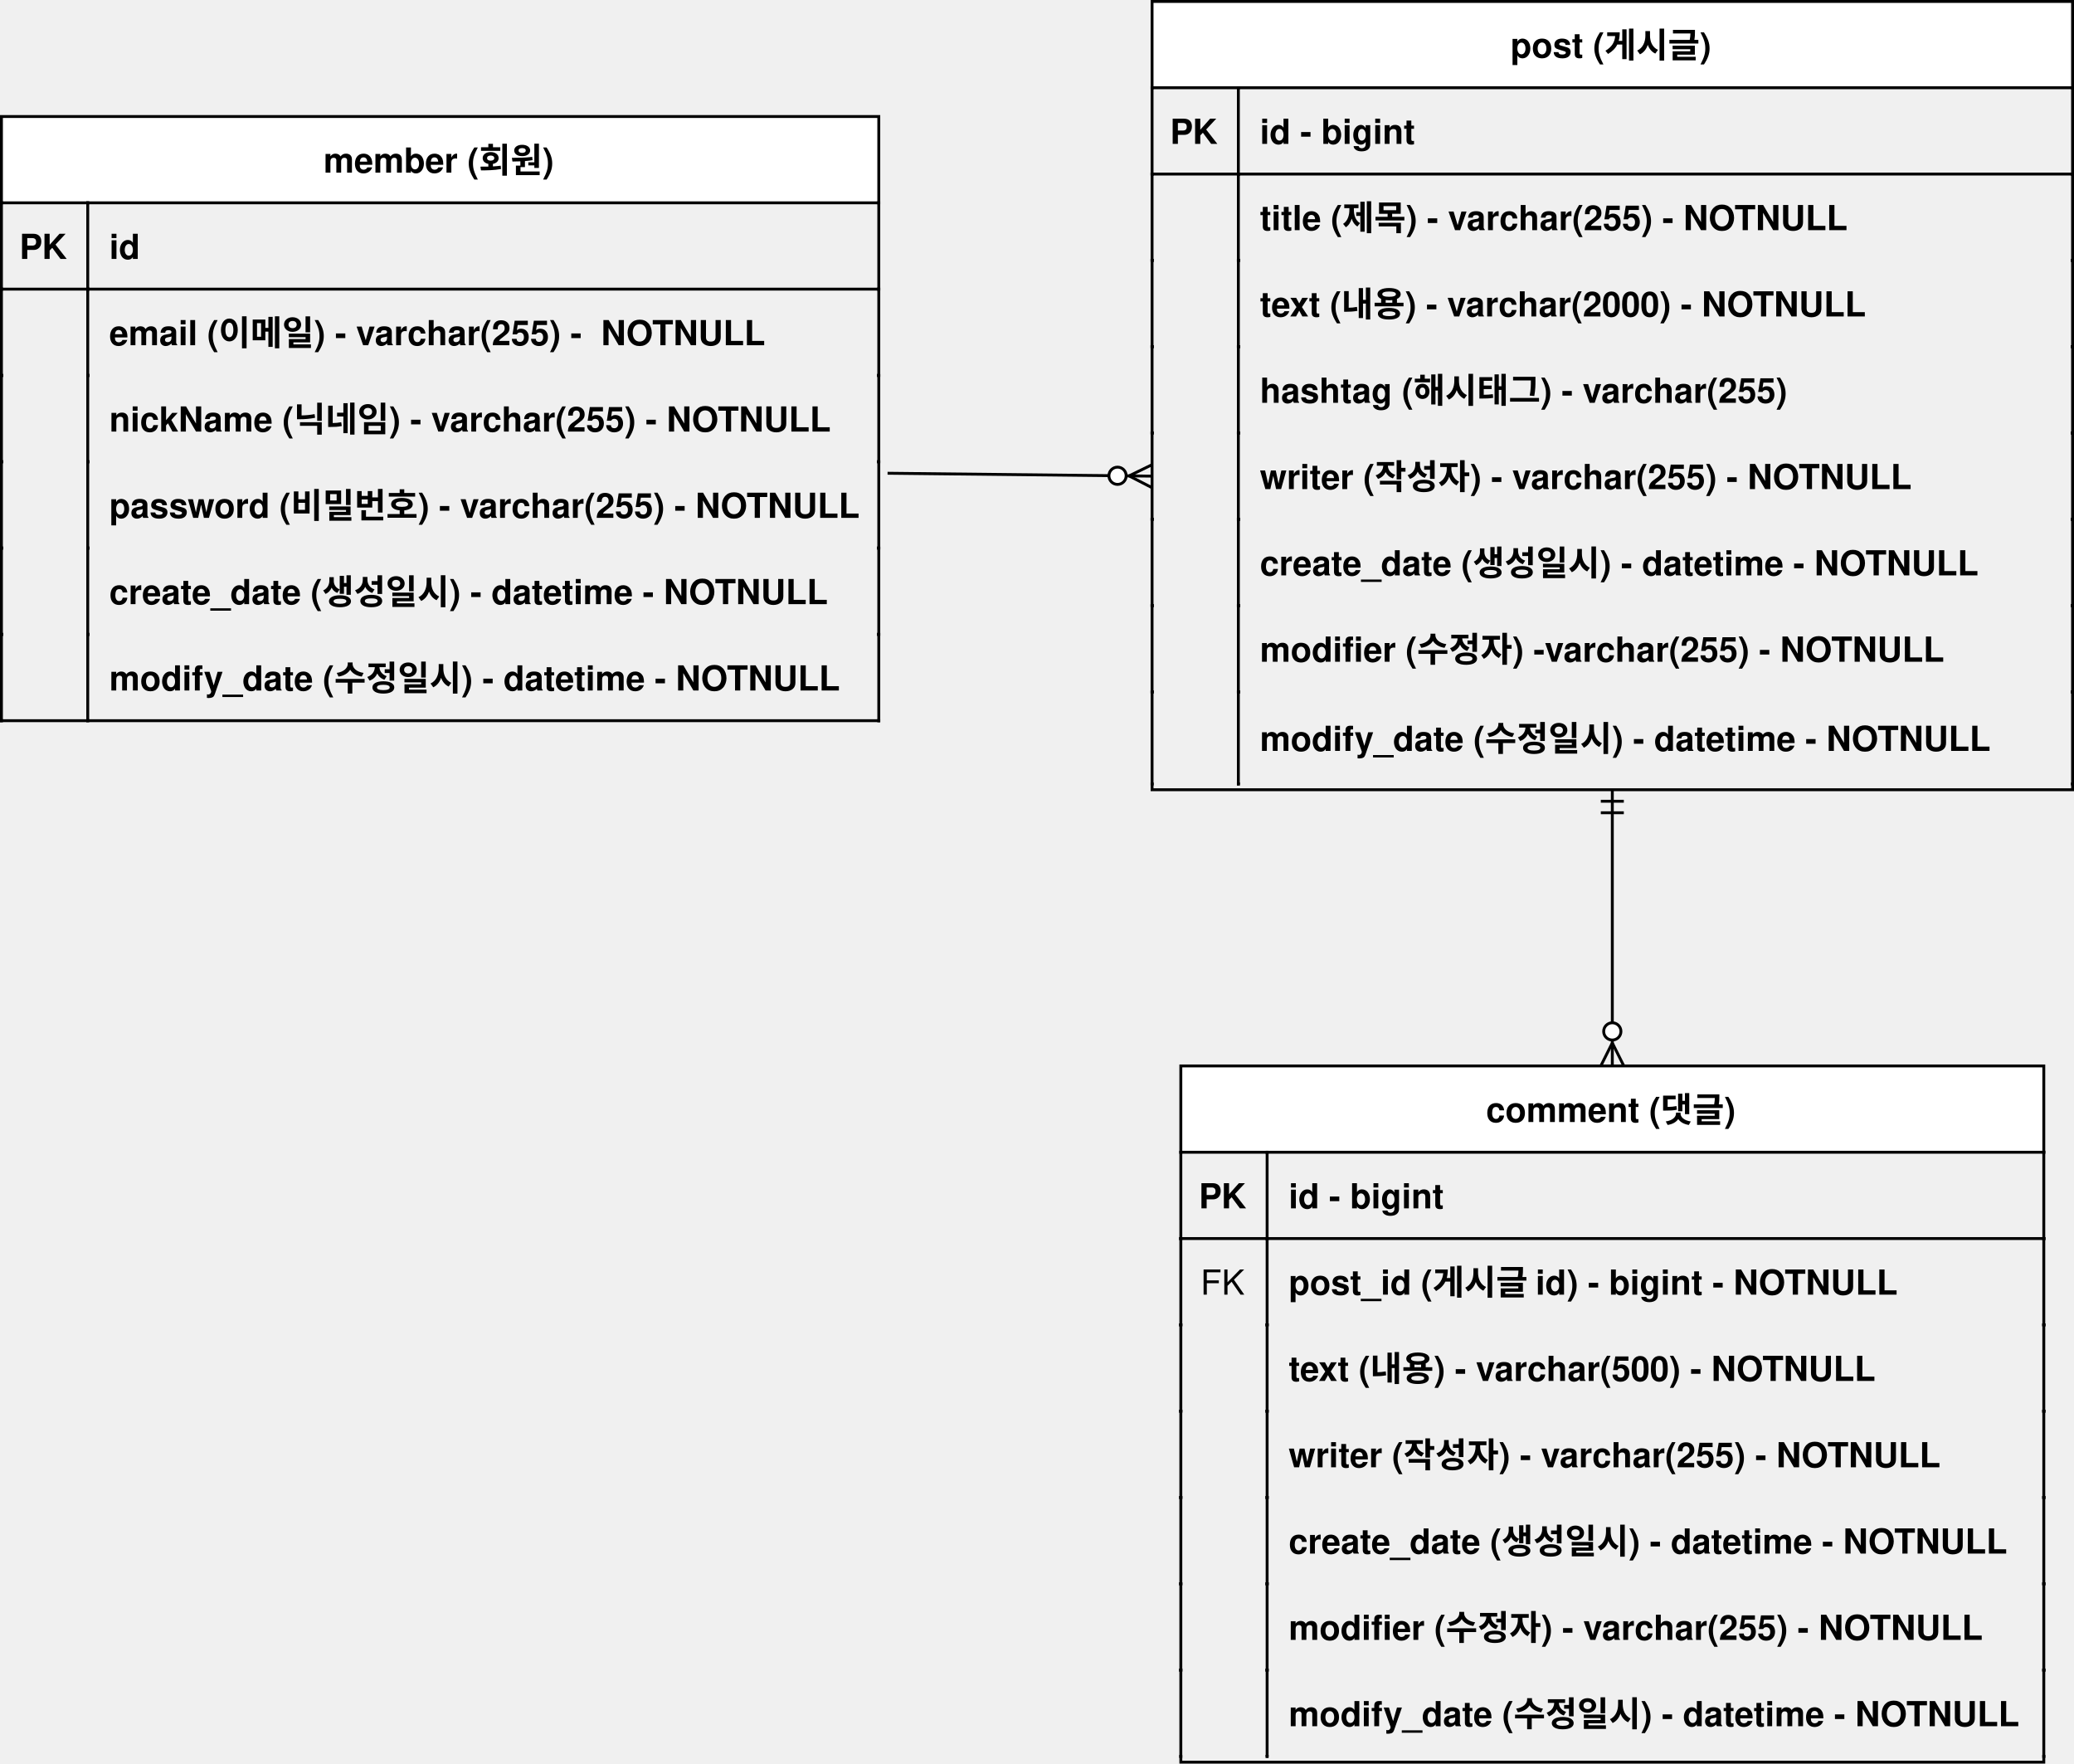
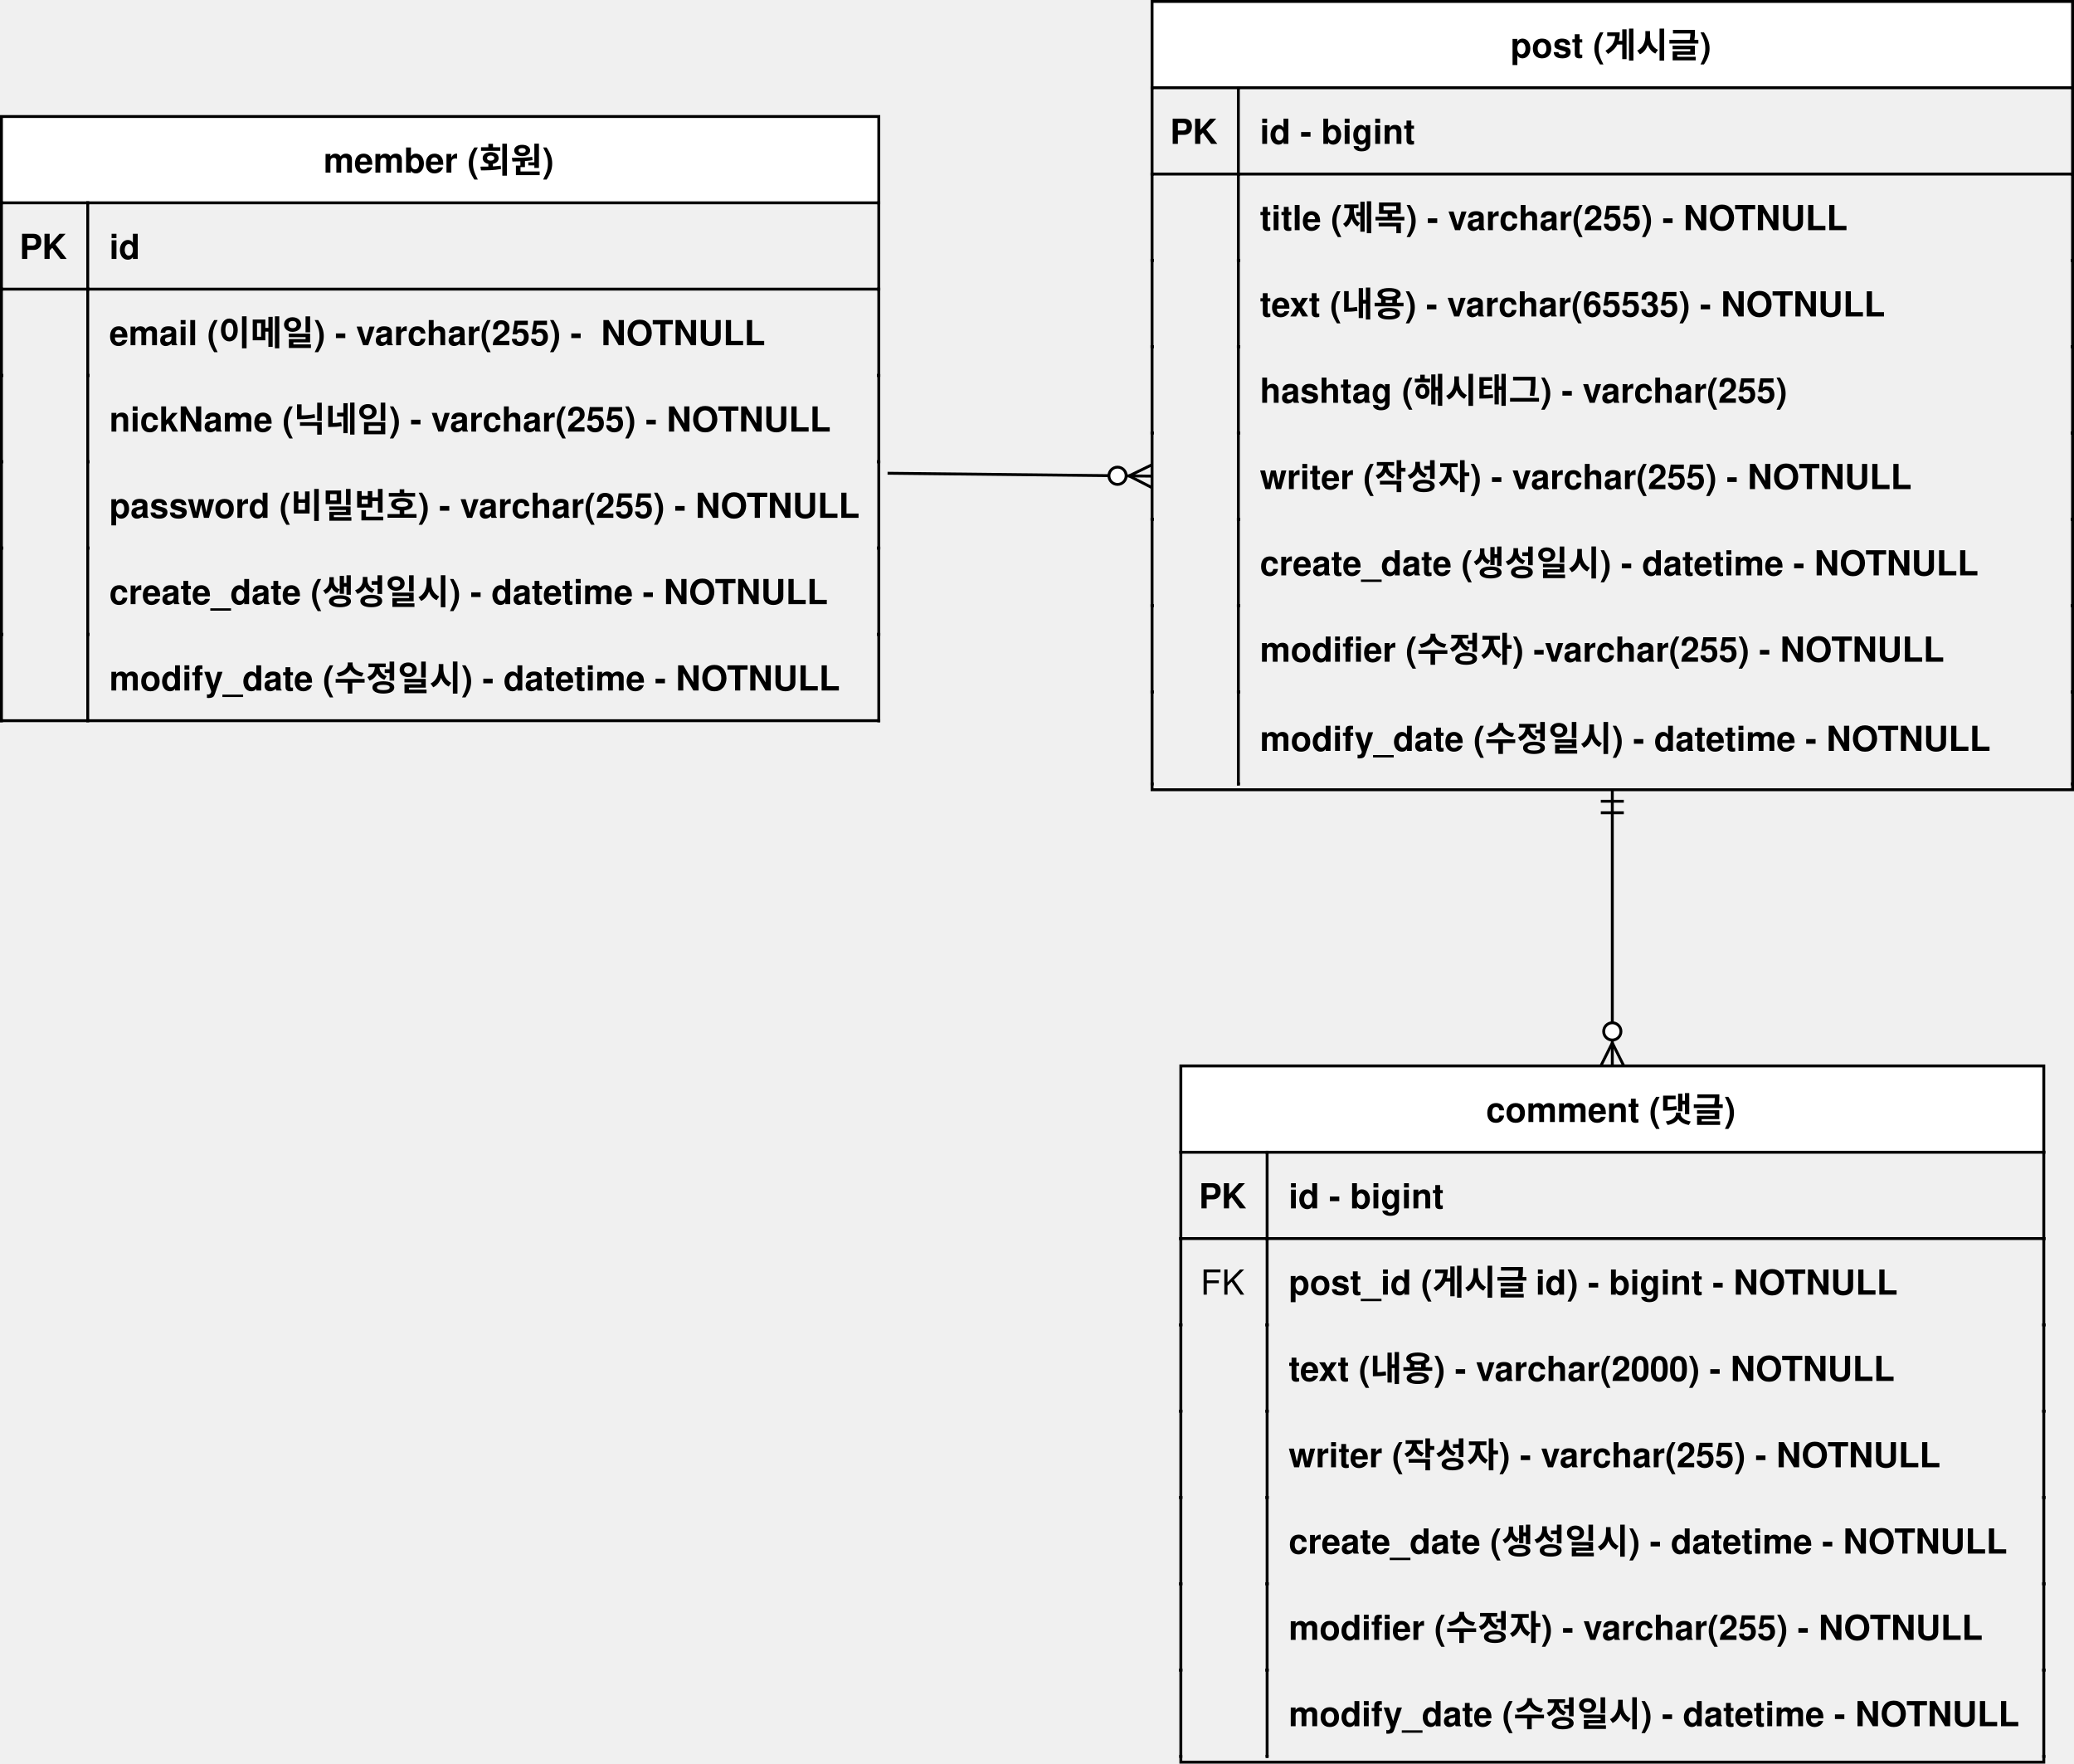
- <svg xmlns="http://www.w3.org/2000/svg" version="1.1" width="721px" height="613px" viewBox="-0.5 -0.5 721 613" content="&lt;mxfile host=&quot;app.diagrams.net&quot; modified=&quot;2023-01-30T08:12:35.532Z&quot; agent=&quot;5.0 (Windows NT 10.0; Win64; x64) AppleWebKit/537.36 (KHTML, like Gecko) Chrome/109.0.0.0 Safari/537.36 Edg/109.0.152.61&quot; etag=&quot;YucdvkHhp8jOGrLLpxvs&quot; version=&quot;20.8.13&quot; type=&quot;github&quot;&gt;&lt;diagram id=&quot;R2lEEEUBdFMjLlhIrx00&quot; name=&quot;Page-1&quot;&gt;7Vzbcps6FP0aZtqHZDCXGB6NnbTnnKTNtD2XPnUUo9hMAXmEktj9+iOBhC/CDthAXNCM7YGNELD3kpa12JJmjqPlBwwW8zvkw1AzdH+pmRPNMIaOSX+ZYSUMV5lhhgM/Mw3Whq/BL8iNOrc+BT5MtgoShEISLLaNUxTHcEq2bABj9LJd7BGF21ddgBmUDF+nIJSt/wY+mWdWx9bX9o8wmM3FlQc6PxIBUZgbkjnw0cuWCS7JDYoJv8V7iCMQw5jQI3cA/4RYs6/nhLAnHWnGDf08stKXM4RmIQSLILmcooiapwktcvMIoiBkbt6oyOMV0cuZ15o5xgiRbCtajmHIQiXCkN3TzZ6juR8wq7fECeOL59XtT53EH1/Mf8jd3ex++HBhcDQ8g/CJO3iBEvbA77TrkeYZmjPWrsea42nuOLU4mqO/5w4kKxEV6ssF2yTggZm8hABMOHhMnRooHAgIYvrk5mSQ7ochWCRBWjyzzIPQvwUr9ERERWLPewyW0P+SYYeVpTC6pZWxXVY5i8JXfjPsMAiDWUy3p9Q17Ioehgm9l1uQEF5Cdh735zPEBC43TNyZHyCKIMErWoQftQTkVqKB8P2XNSxNAaz5BiSNocWbA8fZLK97HT66wSNYJZqWFM29kaLPTgIQfqFtFMSzNGjbMWGO9TFafAN4Bgk3LFDAXHr9DLNWkno/CMMxChELbYxiKIqlT2d79EOdMNYvbc2mNzCm+4P1Pv2w4piMUZwQTCHCLgVppF4gi5ZH0IJfJ4SP4jYw9ybbfkCE0Ea3L66HYf96tHl0zZLBFeXqj60txfb+ryrRRfRhH8O0w5sHvg/jrFWyThqsI14QzMII5F7fDcduWywbEat0RDZDUDECvLK1WyrXBkIK/xgQ6KGn2E+ksOb3eUKkr6RI0/KGfkG/D8GMtZDzC7vocrOyXrIA0yCe3WZnXu3gwm4EF8u9LdVwa8VJqeraAMqwz9293mR3f/Xm3b1zUmxbavVl/T8s7f/Od+6uFFcSkPRm37E/2iM9/aPtaaORNnLf827/GeDpHOB3hm0L06fP3z79fXt7hqCoRAUFw5hTIdRlHogfwvs/JsM/vcVH3XEf7Hh5c3UxkCClaKAeGnBbpIHC0Bq/JwschGmvSKDQE7LoQj3CRRdPcwzNsxgXuIUUoOt69zngRAD1jgJ6Lfw0SgED4605QBZ+zrDBl2zCvVR5Cj0hizxzkMwJmGU0MNFcm9MA194nmmMKEX6oeU7x2ODsgNEIEyhRaK9rlCbUGBPYb80Ev6kmdBCniglkRegFB+y9JZeE3GvNHaREYGneQFj0XmpDJ0Kpd2wgsjYUHdRPB85b08HgNOHvvPggR6oihIGs+k0xpJf84dMfQQtsNDDZpoWJ5q2zdQQZsHNIEMF+ckMFWPWPHGQdUpFDPeSQp0u+HTmcJgmeGTmUD0DnyUGWAyPkB4/BesDgOJrriJfJ9vaAQY0WKmCpf4wgq5KKEWpiBKssIxhNMcJp0uCZMcJV6QC81ocf8PcRjLBTWxuNVpYFU0ZYbQ8XZFJQw4VTYFWVHI6GWanq2sCZLFROURRl82OyzAUKKlPNEtmaJSIySTkNWMMCGtALAmxYTfGAIJ1+knxxXA8D/qRZIkXBbS5fTJYEf9NZIoehq8aBotH2bZbIqbg4QNvDesd0ZaprAyhK5Wuquy+aJdJudy+LfDfn2N2XbcZK5stdIct8bGL2j7SPPzQ3O61YDOYEEfRxKFcBTP3jBKXzNcUJRVNG2uWELsl8Rn0y32/PCLLMV37WiN3bSSMVENQ7GhAioqKB2mmgcNpIqzxgnjbuOy8eyJGqeMCUx3wqX7gSJVQAU/8o4bTZZooSKs4faZcSThv2nRkl2KUD0HlKkId8KmH4WHIoD6v+kcNpE9AUOVScTdIuOcjpHWfY5su2Yqd0ALpODiLv8MiEYTViqAan3pGCpZafaooUCmeRtEoKIgmtE6SQI1WRgiWLgypn+EhyqACr/pGDLFZGMHoQfz0m7G1VlsXgetk/jj2Y6VHK8O668kUTR3RbDm/OFvWzQK9FwQr5qVb5hYkOZQwXBLc5hpc1wS5lDFtKJcxdIauELJvs7CLdVJJwBSgc4umKjfM1ni5RXRvYUMpeUz18YZJwqz18l4Q9Swl7+bqgsrAHIxCEYvTGxmpWupS8q7lWPnrbq+qNDTbO69/wrR5tr5O0YCttrylaKMwTbpMW7C5Je7aS9nJXyNJeHEx/fgIR1/U8Jt45brphaSOLv+9xLPW+5wg49Y8T1FrzTXFCcdJwq6TQpcXmbbXafO4KWeVbgCR5QdgXpOC5jA7Yhs6mEbINg70BYiK9s3e9+V6yQy3Lz3eUHdT6842xQ2H+cKvs0KUF6G21An3uioKVnWrPH87kJfn3/ADUDGnUskp9N0lDSOSKNOonjcK84jZJ46pLq9TnSFWkcSXrhyqF7EhyqACr/pFDideXqc+zpLABfS5vTqJQy/JEYOyPME5hcf3lF8ToG7oD8UrjqWTrYxGI/c8pIDB7FujzgMNlQP5j25c23/suqqbbk+VGsclK7MT0mTdOYrvfN4+tT0v3xHkyXDiCEvSEp/xhDy5ITATr7XOnyEKG/gyW7b8GRTnHuRHDEJDgGW7d8AG83aNsTSKB5J18t3yFTFFF9uz8rDW+pIqsnYrM3Yoy30gV1QXUYYnZlUcBlR65CUJRrhidg0t9sAFP/XJgmiUhugXQNV73QJRVcg8x7arTDMjysD0opbwK2+GZoXawu66rc3aopbsYIbJZHIPF/A75kJX4Hw==&lt;/diagram&gt;&lt;/mxfile&gt;" resource="https://app.diagrams.net/?src=about#Htlqkrus012345%2Fsym%2Fdevelop%2Fdocument%2Fsym-project-erd.svg">
+ <svg xmlns="http://www.w3.org/2000/svg" version="1.1" width="721px" height="613px" viewBox="-0.5 -0.5 721 613" content="&lt;mxfile host=&quot;app.diagrams.net&quot; modified=&quot;2023-01-30T05:18:52.789Z&quot; agent=&quot;5.0 (Windows NT 10.0; Win64; x64) AppleWebKit/537.36 (KHTML, like Gecko) Chrome/109.0.0.0 Safari/537.36 Edg/109.0.152.61&quot; etag=&quot;nNquf5ew-81fRtPafQpy&quot; version=&quot;20.8.13&quot; type=&quot;github&quot;&gt;&lt;diagram id=&quot;R2lEEEUBdFMjLlhIrx00&quot; name=&quot;Page-1&quot;&gt;7Z1bc5s4FMc/DTPtQzKYiw2Pxk7a3U3aTNu99KmjGMVmCsgjlMTup18JJN8ENjaXuBYzjgeEEKDzl37W4UjRzFG0+IDBfHaPfBhqhu4vNHOsGcbAMek3S1iKhH6WMMWBnyX11glfg1+QJ+o89TnwYbKVkSAUkmC+nThBcQwnZCsNYIxet7M9oXD7qnMwhVLC1wkI5dR/A5/MslTH1tfpH2EwnYkr93R+JAIiM09IZsBHr1tJcEFuUUz4LT5AHIEYxoQeuQf4J8SafTMjhD3pUDNu6eeJ5b6eIjQNIZgHyfUERTR5ktAst08gCkJWzRsFebwgejnzRjNHGCGSbUWLEQyZqYQZsnu6LTi6qgfMyi1xwujqZXn3Uyfxx1fzH3J/P30YPF4ZXA0vIHzmFTxHCXvgd9rNUPMMzRlpNyPN8TR3lKY4mqO/5xVIlsIqtC7nbJOAR5bkJQRgwsVj6jSByoGAIKZPbo576X4YgnkSpNmzlFkQ+ndgiZ6JKEjseU/BAvpfMu2wvFRGd7QwtssKZ1b4ym+GHQZhMI3p9oRWDbuih2FC7+UOJITnkCuP1+cLxAQuNpJ4ZX6AKIIEL2kWftQSkluKBsL3X9eyNIWwZhuSNAYWbw5cZ9NV2Wvz0Q1uwWOsaUnWLLQUfXYSgPALbaMgnqZG27YJq1gfo/k3gKeQ8IQ5CliV3rzArJWktR+E4QiFiJk2RjEU2dKnsz36oZUw0q9tzaY3MKL7vfU+/bDsmIxQnBBMJcIuBamlXiGzlkfQnF8nhE/iNjCvTbb9iAihja7Irvtlf9ja3LpmSeOKfPXb1pZs+/DXMdZF9GGfwrTDmwW+D+OsVbJOGqwtnmPMXAusan3XHLttsaxFrNIW2TTBkRbgha2r5ejSQEjlHwMCPfQc+4lk1tV9VrB0X7I0zW/oV/TvMZiyFnJ+ZhddbpbXS+ZgEsTTu+zM/o4u7EZ0sShsqYZbq05KFdeGUAYqd/d6k919/827e6eSbVtq9WXrf1C6/i++c3clu5KApDf7jv3QHurpD21PGw61ofued/svAE9mAL8zbFskffr87dPfd3dnKIqjUJAzjKkqoUvmQPwYPvwxHvzpzT/qjvtox4vb/lVPkpSSGJCkUZoMhRhwW8RArmmN34cCB6q/WLkXDYHcx5adLrTmuNPF0xxD8yzGAjcPAX3bNi8UAjUqSDkGKO35aZQBPeOtISB7fs6wwZ/ehC01ISB7eWYgmREwzTgw1lybc4A738eaYwov/EDznPzBwdkJoy0SFMhIORJ0TqHGSGC/NQl+I6fQKU14oCYJZJfQKw7Yi0vuE3JvNLeXgsDSvJ5I0ZVxDtUoJeVoIMI2OhzUjwPnrXHQq+b5O3seZOJVDwg92e03wZBe8odPvwQW2GhgvI2Fseatw3UEDNg5JIhgx4YDslIPDrIjsoNDPXBYxUu+HRyquQTPHw4FBrh4OMjuwAj5wVOwHjA4juY64m2yvT1g6EYLR2hJPSLIXsmOCDURwSpLBKMpIlRzDZ4/EfqnEWFPfZ9AhJ3S2mi0slswJcJye7ggQ6EbLlSR1bFwOFlmpYprQ2eyo3KCoiibIJOFLlBRmRc3TeSAaA5MExGhpBwD1iAHA3qOgQ2rKQ4I6KgJ+dJ23dMGCiGfN00kz7jNBYzJLsHfaJrIKRYxFHUSikarwjSROnWxB9uDesd0ZYprQyidl6+p7j5vmki73b3s5Ls9x+6+QjNW1M2XM9+Tzcz+kfbx+yZnpwWLwZwAQTeU2ysm9ZjQ+fmaYkLenJF2mXDhbj7jRDffb08E2c1XftqIoet6977nkISU44DwInYcqJ0DufNGWgWBWW3gd/YgyMSrHghMedDXBQxXRUKRmNRDQrXpZh0SjpxA0i4Sqo37zh8JtqJIkMd8XcRwjXAokJV6cKg2A62Dw5HTSdqFgxzfcYZtvkIrdtSEgwg8PDFiuBsxHCcn5aBgdQtQNQWF3GkkrUJBRKFdKhQsRdegsmTnYBc0XB8cimSlHhxkZ2UEo0fx02PMXldlYQyul/3iKNCMQjHDuyvL580c0W3ZvCta1E8BpZ2C1QJUrYKVifaFDOcYtznCyz7BCw8ZthT1Elqyl5CFk52dpVuMEi6Swj5OH9k4D3G6RHFtaKPz7DXVw+dGCbfaw1+4Y89S1LEnfidu2BVGIAjF6I2N1ax0MXlXc63V6K3Qqzcy2DivG74VK0o5LNidb68pLOQGCreJBfvCXXu2oq49W3btxcHk5ycQcb+ex5x3jptuWNrQ4u97HKt733OCnNRjQrfYfFNMyA8abhUKF77avK3ocvO27OWbgyR5RdgXUPBchgO2obN5hGzDYG+AmJPeKVxwvqPDXl2pR4duAfrG6JAbP9wqHS58BXpb0SXo7ZylnWqPH87cS/L3+QmoNWgcv0z9ZUJDuMg7aNQPjdy44jah0b/wZeoz8aoHjb7sP+xCyOqDQ5Gs1INDideXaZ1nQWE9+lzejEShlsWJwNgfYpzK4ubLL4jRN3QP4qXGQ8nWxyIQ+59TQWD2LNDnBoeLgPzHtq9tvvddFE23x4uNbOOl2InpM2+cxHa/bx5bn5buifOyB4P+FBaKhScl6BlPeK69//WcCAwW1W9RDPKGFHp5McerRAxDQIKX7Vveo7cHlC1KJJS8E++2WiJTFJE9Kj9rrS+pIGunIHO3oKwqpILqEuqgxOzKk4RKj9wGociXr87etd7bkKd+3TPNkhLdEuharwUSZYU8QEy76jQCsoJs93qXD8r28FCtUdX2dhd2dc5OtXQXI0Q2s2Mwn90jH7Ic/wM=&lt;/diagram&gt;&lt;/mxfile&gt;" resource="https://app.diagrams.net/?src=about#Htlqkrus012345%2Fsym%2Ffeature%252F%25235%2Fdocument%2Fsym-project-erd.svg">
  <defs>
    <clipPath id="mx-clip-400-30-30-30-0">
      <rect x="400" y="30" width="30" height="30" />
    </clipPath>
    <clipPath id="mx-clip-436-30-284-30-0">
      <rect x="436" y="30" width="284" height="30" />
    </clipPath>
    <clipPath id="mx-clip-436-60-284-30-0">
      <rect x="436" y="60" width="284" height="30" />
    </clipPath>
    <clipPath id="mx-clip-436-90-284-30-0">
      <rect x="436" y="90" width="284" height="30" />
    </clipPath>
    <clipPath id="mx-clip-436-120-284-30-0">
      <rect x="436" y="120" width="284" height="30" />
    </clipPath>
    <clipPath id="mx-clip-436-150-284-30-0">
      <rect x="436" y="150" width="284" height="30" />
    </clipPath>
    <clipPath id="mx-clip-436-180-284-30-0">
      <rect x="436" y="180" width="284" height="30" />
    </clipPath>
    <clipPath id="mx-clip-436-210-284-30-0">
      <rect x="436" y="210" width="284" height="30" />
    </clipPath>
    <clipPath id="mx-clip-436-240-284-32-0">
      <rect x="436" y="240" width="284" height="32" />
    </clipPath>
    <clipPath id="mx-clip-410-400-30-30-0">
      <rect x="410" y="400" width="30" height="30" />
    </clipPath>
    <clipPath id="mx-clip-446-400-264-30-0">
      <rect x="446" y="400" width="264" height="30" />
    </clipPath>
    <clipPath id="mx-clip-410-430-30-30-0">
      <rect x="410" y="430" width="30" height="30" />
    </clipPath>
    <clipPath id="mx-clip-446-430-264-30-0">
      <rect x="446" y="430" width="264" height="30" />
    </clipPath>
    <clipPath id="mx-clip-446-460-264-30-0">
      <rect x="446" y="460" width="264" height="30" />
    </clipPath>
    <clipPath id="mx-clip-446-490-264-30-0">
      <rect x="446" y="490" width="264" height="30" />
    </clipPath>
    <clipPath id="mx-clip-446-520-264-30-0">
      <rect x="446" y="520" width="264" height="30" />
    </clipPath>
    <clipPath id="mx-clip-446-550-264-30-0">
      <rect x="446" y="550" width="264" height="30" />
    </clipPath>
    <clipPath id="mx-clip-446-580-264-30-0">
      <rect x="446" y="580" width="264" height="30" />
    </clipPath>
    <clipPath id="mx-clip-0-70-30-30-0">
      <rect x="0" y="70" width="30" height="30" />
    </clipPath>
    <clipPath id="mx-clip-36-70-269-30-0">
      <rect x="36" y="70" width="269" height="30" />
    </clipPath>
    <clipPath id="mx-clip-36-100-269-30-0">
      <rect x="36" y="100" width="269" height="30" />
    </clipPath>
    <clipPath id="mx-clip-36-130-269-30-0">
      <rect x="36" y="130" width="269" height="30" />
    </clipPath>
    <clipPath id="mx-clip-36-160-269-30-0">
      <rect x="36" y="160" width="269" height="30" />
    </clipPath>
    <clipPath id="mx-clip-36-190-269-30-0">
      <rect x="36" y="190" width="269" height="30" />
    </clipPath>
    <clipPath id="mx-clip-36-220-269-30-0">
      <rect x="36" y="220" width="269" height="30" />
    </clipPath>
  </defs>
  <g>
    <path d="M 400 30 L 400 0 L 720 0 L 720 30" fill="rgb(255, 255, 255)" stroke="rgb(0, 0, 0)" stroke-miterlimit="10" pointer-events="all" />
    <path d="M 400 30 L 400 274 L 720 274 L 720 30" fill="none" stroke="rgb(0, 0, 0)" stroke-miterlimit="10" pointer-events="none" />
    <path d="M 400 30 L 720 30" fill="none" stroke="rgb(0, 0, 0)" stroke-miterlimit="10" pointer-events="none" />
    <path d="M 430 30 L 430 60 L 430 90 L 430 120 L 430 150 L 430 180 L 430 210 L 430 240 L 430 272" fill="none" stroke="rgb(0, 0, 0)" stroke-miterlimit="10" pointer-events="none" />
    <g fill="rgb(0, 0, 0)" font-family="Helvetica" font-weight="bold" pointer-events="none" text-anchor="middle" font-size="12px">
      <text x="559.5" y="19.5">post (게시글)</text>
    </g>
    <path d="M 400 30 M 720 30 M 720 60 L 400 60" fill="none" stroke="rgb(0, 0, 0)" stroke-linecap="square" stroke-miterlimit="10" pointer-events="none" />
    <path d="M 400 30 M 430 30 M 430 60 M 400 60" fill="none" stroke="rgb(0, 0, 0)" stroke-linecap="square" stroke-miterlimit="10" pointer-events="none" />
    <g fill="rgb(0, 0, 0)" font-family="Helvetica" font-weight="bold" pointer-events="none" clip-path="url(#mx-clip-400-30-30-30-0)" text-anchor="middle" font-size="12px">
      <text x="414.5" y="49.5">PK</text>
    </g>
    <path d="M 430 30 M 720 30 M 720 60 M 430 60" fill="none" stroke="rgb(0, 0, 0)" stroke-linecap="square" stroke-miterlimit="10" pointer-events="none" />
    <g fill="rgb(0, 0, 0)" font-family="Helvetica" font-weight="bold" text-decoration="underline" pointer-events="none" clip-path="url(#mx-clip-436-30-284-30-0)" font-size="12px">
      <text x="437.5" y="49.5">id - bigint</text>
    </g>
    <path d="M 400 60 M 720 60 M 720 90 M 400 90" fill="none" stroke="rgb(0, 0, 0)" stroke-linecap="square" stroke-miterlimit="10" pointer-events="none" />
    <path d="M 400 60 M 430 60 M 430 90 M 400 90" fill="none" stroke="rgb(0, 0, 0)" stroke-linecap="square" stroke-miterlimit="10" pointer-events="none" />
    <path d="M 430 60 M 720 60 M 720 90 M 430 90" fill="none" stroke="rgb(0, 0, 0)" stroke-linecap="square" stroke-miterlimit="10" pointer-events="none" />
    <g fill="rgb(0, 0, 0)" font-family="Helvetica" font-weight="bold" pointer-events="none" clip-path="url(#mx-clip-436-60-284-30-0)" font-size="12px">
      <text x="437.5" y="79.5">title (제목) - varchar(255) - NOTNULL</text>
    </g>
    <path d="M 400 90 M 720 90 M 720 120 M 400 120" fill="none" stroke="rgb(0, 0, 0)" stroke-linecap="square" stroke-miterlimit="10" pointer-events="none" />
    <path d="M 400 90 M 430 90 M 430 120 M 400 120" fill="none" stroke="rgb(0, 0, 0)" stroke-linecap="square" stroke-miterlimit="10" pointer-events="none" />
    <path d="M 430 90 M 720 90 M 720 120 M 430 120" fill="none" stroke="rgb(0, 0, 0)" stroke-linecap="square" stroke-miterlimit="10" pointer-events="none" />
    <g fill="rgb(0, 0, 0)" font-family="Helvetica" font-weight="bold" pointer-events="none" clip-path="url(#mx-clip-436-90-284-30-0)" font-size="12px">
-       <text x="437.5" y="109.5">text (내용) - varchar(2000) - NOTNULL</text>
+       <text x="437.5" y="109.5">text (내용) - varchar(65535) - NOTNULL</text>
    </g>
    <path d="M 400 120 M 720 120 M 720 150 M 400 150" fill="none" stroke="rgb(0, 0, 0)" stroke-linecap="square" stroke-miterlimit="10" pointer-events="none" />
    <path d="M 400 120 M 430 120 M 430 150 M 400 150" fill="none" stroke="rgb(0, 0, 0)" stroke-linecap="square" stroke-miterlimit="10" pointer-events="none" />
    <path d="M 430 120 M 720 120 M 720 150 M 430 150" fill="none" stroke="rgb(0, 0, 0)" stroke-linecap="square" stroke-miterlimit="10" pointer-events="none" />
    <g fill="rgb(0, 0, 0)" font-family="Helvetica" font-weight="bold" pointer-events="none" clip-path="url(#mx-clip-436-120-284-30-0)" font-size="12px">
      <text x="437.5" y="139.5">hashtag (해시태그) - varchar(255)</text>
    </g>
    <path d="M 400 150 M 720 150 M 720 180 M 400 180" fill="none" stroke="rgb(0, 0, 0)" stroke-linecap="square" stroke-miterlimit="10" pointer-events="none" />
    <path d="M 400 150 M 430 150 M 430 180 M 400 180" fill="none" stroke="rgb(0, 0, 0)" stroke-linecap="square" stroke-miterlimit="10" pointer-events="none" />
    <path d="M 430 150 M 720 150 M 720 180 M 430 180" fill="none" stroke="rgb(0, 0, 0)" stroke-linecap="square" stroke-miterlimit="10" pointer-events="none" />
    <g fill="rgb(0, 0, 0)" font-family="Helvetica" font-weight="bold" pointer-events="none" clip-path="url(#mx-clip-436-150-284-30-0)" font-size="12px">
      <text x="437.5" y="169.5">writer (작성자) - varchar(255) - NOTNULL</text>
    </g>
    <path d="M 400 180 M 720 180 M 720 210 M 400 210" fill="none" stroke="rgb(0, 0, 0)" stroke-linecap="square" stroke-miterlimit="10" pointer-events="none" />
    <path d="M 400 180 M 430 180 M 430 210 M 400 210" fill="none" stroke="rgb(0, 0, 0)" stroke-linecap="square" stroke-miterlimit="10" pointer-events="none" />
    <path d="M 430 180 M 720 180 M 720 210 M 430 210" fill="none" stroke="rgb(0, 0, 0)" stroke-linecap="square" stroke-miterlimit="10" pointer-events="none" />
    <g fill="rgb(0, 0, 0)" font-family="Helvetica" font-weight="bold" pointer-events="none" clip-path="url(#mx-clip-436-180-284-30-0)" font-size="12px">
      <text x="437.5" y="199.5">create_date (생성일시) - datetime - NOTNULL</text>
    </g>
    <path d="M 400 210 M 720 210 M 720 240 M 400 240" fill="none" stroke="rgb(0, 0, 0)" stroke-linecap="square" stroke-miterlimit="10" pointer-events="none" />
    <path d="M 400 210 M 430 210 M 430 240 M 400 240" fill="none" stroke="rgb(0, 0, 0)" stroke-linecap="square" stroke-miterlimit="10" pointer-events="none" />
    <path d="M 430 210 M 720 210 M 720 240 M 430 240" fill="none" stroke="rgb(0, 0, 0)" stroke-linecap="square" stroke-miterlimit="10" pointer-events="none" />
    <g fill="rgb(0, 0, 0)" font-family="Helvetica" font-weight="bold" pointer-events="none" clip-path="url(#mx-clip-436-210-284-30-0)" font-size="12px">
      <text x="437.5" y="229.5">modifier (수정자) -varchar(255) - NOTNULL</text>
    </g>
    <path d="M 400 240 M 720 240 M 720 272 M 400 272" fill="none" stroke="rgb(0, 0, 0)" stroke-linecap="square" stroke-miterlimit="10" pointer-events="none" />
    <path d="M 400 240 M 430 240 M 430 272 M 400 272" fill="none" stroke="rgb(0, 0, 0)" stroke-linecap="square" stroke-miterlimit="10" pointer-events="none" />
    <path d="M 430 240 M 720 240 M 720 272 M 430 272" fill="none" stroke="rgb(0, 0, 0)" stroke-linecap="square" stroke-miterlimit="10" pointer-events="none" />
    <g fill="rgb(0, 0, 0)" font-family="Helvetica" font-weight="bold" pointer-events="none" clip-path="url(#mx-clip-436-240-284-32-0)" font-size="12px">
      <text x="437.5" y="260.5">modify_date (수정일시) - datetime - NOTNULL</text>
    </g>
    <path d="M 410 400 L 410 370 L 710 370 L 710 400" fill="rgb(255, 255, 255)" stroke="rgb(0, 0, 0)" stroke-miterlimit="10" pointer-events="none" />
    <path d="M 410 400 L 410 612 L 710 612 L 710 400" fill="none" stroke="rgb(0, 0, 0)" stroke-miterlimit="10" pointer-events="none" />
    <path d="M 410 400 L 710 400" fill="none" stroke="rgb(0, 0, 0)" stroke-miterlimit="10" pointer-events="none" />
    <path d="M 440 400 L 440 430 L 440 460 L 440 490 L 440 520 L 440 550 L 440 580 L 440 610" fill="none" stroke="rgb(0, 0, 0)" stroke-miterlimit="10" pointer-events="none" />
    <g fill="rgb(0, 0, 0)" font-family="Helvetica" font-weight="bold" pointer-events="none" text-anchor="middle" font-size="12px">
      <text x="559.5" y="389.5">comment (댓글)</text>
    </g>
    <path d="M 410 400 M 710 400 M 710 430 L 410 430" fill="none" stroke="rgb(0, 0, 0)" stroke-linecap="square" stroke-miterlimit="10" pointer-events="none" />
    <path d="M 410 400 M 440 400 M 440 430 M 410 430" fill="none" stroke="rgb(0, 0, 0)" stroke-linecap="square" stroke-miterlimit="10" pointer-events="none" />
    <g fill="rgb(0, 0, 0)" font-family="Helvetica" font-weight="bold" pointer-events="none" clip-path="url(#mx-clip-410-400-30-30-0)" text-anchor="middle" font-size="12px">
      <text x="424.5" y="419.5">PK</text>
    </g>
    <path d="M 440 400 M 710 400 M 710 430 M 440 430" fill="none" stroke="rgb(0, 0, 0)" stroke-linecap="square" stroke-miterlimit="10" pointer-events="none" />
    <g fill="rgb(0, 0, 0)" font-family="Helvetica" font-weight="bold" text-decoration="underline" pointer-events="none" clip-path="url(#mx-clip-446-400-264-30-0)" font-size="12px">
      <text x="447.5" y="419.5">id - bigint</text>
    </g>
    <path d="M 410 430 M 710 430 M 710 460 M 410 460" fill="none" stroke="rgb(0, 0, 0)" stroke-linecap="square" stroke-miterlimit="10" pointer-events="none" />
    <path d="M 410 430 M 440 430 M 440 460 M 410 460" fill="none" stroke="rgb(0, 0, 0)" stroke-linecap="square" stroke-miterlimit="10" pointer-events="none" />
    <g fill="rgb(0, 0, 0)" font-family="Helvetica" pointer-events="none" clip-path="url(#mx-clip-410-430-30-30-0)" text-anchor="middle" font-size="12px">
      <text x="424.5" y="449.5">FK</text>
    </g>
    <path d="M 440 430 M 710 430 M 710 460 M 440 460" fill="none" stroke="rgb(0, 0, 0)" stroke-linecap="square" stroke-miterlimit="10" pointer-events="none" />
    <g fill="rgb(0, 0, 0)" font-family="Helvetica" font-weight="bold" pointer-events="none" clip-path="url(#mx-clip-446-430-264-30-0)" font-size="12px">
      <text x="447.5" y="449.5">post_id (게시글 id) - bigint - NOTNULL</text>
    </g>
    <path d="M 410 460 M 710 460 M 710 490 M 410 490" fill="none" stroke="rgb(0, 0, 0)" stroke-linecap="square" stroke-miterlimit="10" pointer-events="none" />
    <path d="M 410 460 M 440 460 M 440 490 M 410 490" fill="none" stroke="rgb(0, 0, 0)" stroke-linecap="square" stroke-miterlimit="10" pointer-events="none" />
    <path d="M 440 460 M 710 460 M 710 490 M 440 490" fill="none" stroke="rgb(0, 0, 0)" stroke-linecap="square" stroke-miterlimit="10" pointer-events="none" />
    <g fill="rgb(0, 0, 0)" font-family="Helvetica" font-weight="bold" pointer-events="none" clip-path="url(#mx-clip-446-460-264-30-0)" font-size="12px">
-       <text x="447.5" y="479.5">text (내용) - varchar(500) - NOTNULL</text>
+       <text x="447.5" y="479.5">text (내용) - varchar(2000) - NOTNULL</text>
    </g>
    <path d="M 410 490 M 710 490 M 710 520 M 410 520" fill="none" stroke="rgb(0, 0, 0)" stroke-linecap="square" stroke-miterlimit="10" pointer-events="none" />
    <path d="M 410 490 M 440 490 M 440 520 M 410 520" fill="none" stroke="rgb(0, 0, 0)" stroke-linecap="square" stroke-miterlimit="10" pointer-events="none" />
    <path d="M 440 490 M 710 490 M 710 520 M 440 520" fill="none" stroke="rgb(0, 0, 0)" stroke-linecap="square" stroke-miterlimit="10" pointer-events="none" />
    <g fill="rgb(0, 0, 0)" font-family="Helvetica" font-weight="bold" pointer-events="none" clip-path="url(#mx-clip-446-490-264-30-0)" font-size="12px">
      <text x="447.5" y="509.5">writer (작성자) - varchar(255) - NOTNULL</text>
    </g>
    <path d="M 410 520 M 710 520 M 710 550 M 410 550" fill="none" stroke="rgb(0, 0, 0)" stroke-linecap="square" stroke-miterlimit="10" pointer-events="none" />
    <path d="M 410 520 M 440 520 M 440 550 M 410 550" fill="none" stroke="rgb(0, 0, 0)" stroke-linecap="square" stroke-miterlimit="10" pointer-events="none" />
    <path d="M 440 520 M 710 520 M 710 550 M 440 550" fill="none" stroke="rgb(0, 0, 0)" stroke-linecap="square" stroke-miterlimit="10" pointer-events="none" />
    <g fill="rgb(0, 0, 0)" font-family="Helvetica" font-weight="bold" pointer-events="none" clip-path="url(#mx-clip-446-520-264-30-0)" font-size="12px">
      <text x="447.5" y="539.5">create_date (생성일시) - datetime - NOTNULL</text>
    </g>
    <path d="M 410 550 M 710 550 M 710 580 M 410 580" fill="none" stroke="rgb(0, 0, 0)" stroke-linecap="square" stroke-miterlimit="10" pointer-events="none" />
    <path d="M 410 550 M 440 550 M 440 580 M 410 580" fill="none" stroke="rgb(0, 0, 0)" stroke-linecap="square" stroke-miterlimit="10" pointer-events="none" />
    <path d="M 440 550 M 710 550 M 710 580 M 440 580" fill="none" stroke="rgb(0, 0, 0)" stroke-linecap="square" stroke-miterlimit="10" pointer-events="none" />
    <g fill="rgb(0, 0, 0)" font-family="Helvetica" font-weight="bold" pointer-events="none" clip-path="url(#mx-clip-446-550-264-30-0)" font-size="12px">
      <text x="447.5" y="569.5">modifier (수정자) - varchar(255) - NOTNULL</text>
    </g>
    <path d="M 410 580 M 710 580 M 710 610 M 410 610" fill="none" stroke="rgb(0, 0, 0)" stroke-linecap="square" stroke-miterlimit="10" pointer-events="none" />
    <path d="M 410 580 M 440 580 M 440 610 M 410 610" fill="none" stroke="rgb(0, 0, 0)" stroke-linecap="square" stroke-miterlimit="10" pointer-events="none" />
    <path d="M 440 580 M 710 580 M 710 610 M 440 610" fill="none" stroke="rgb(0, 0, 0)" stroke-linecap="square" stroke-miterlimit="10" pointer-events="none" />
    <g fill="rgb(0, 0, 0)" font-family="Helvetica" font-weight="bold" pointer-events="none" clip-path="url(#mx-clip-446-580-264-30-0)" font-size="12px">
      <text x="447.5" y="599.5">modify_date (수정일시) - datetime - NOTNULL</text>
    </g>
    <path d="M 0 70 L 0 40 L 305 40 L 305 70" fill="rgb(255, 255, 255)" stroke="rgb(0, 0, 0)" stroke-miterlimit="10" pointer-events="none" />
    <path d="M 0 70 L 0 250 L 305 250 L 305 70" fill="none" stroke="rgb(0, 0, 0)" stroke-miterlimit="10" pointer-events="none" />
    <path d="M 0 70 L 305 70" fill="none" stroke="rgb(0, 0, 0)" stroke-miterlimit="10" pointer-events="none" />
    <path d="M 30 70 L 30 100 L 30 130 L 30 160 L 30 190 L 30 220 L 30 250" fill="none" stroke="rgb(0, 0, 0)" stroke-miterlimit="10" pointer-events="none" />
    <g fill="rgb(0, 0, 0)" font-family="Helvetica" font-weight="bold" pointer-events="none" text-anchor="middle" font-size="12px">
      <text x="152" y="59.5">member (회원)</text>
    </g>
    <path d="M 0 70 M 305 70 M 305 100 L 0 100" fill="none" stroke="rgb(0, 0, 0)" stroke-linecap="square" stroke-miterlimit="10" pointer-events="none" />
    <path d="M 0 70 M 30 70 M 30 100 M 0 100" fill="none" stroke="rgb(0, 0, 0)" stroke-linecap="square" stroke-miterlimit="10" pointer-events="none" />
    <g fill="rgb(0, 0, 0)" font-family="Helvetica" font-weight="bold" pointer-events="none" clip-path="url(#mx-clip-0-70-30-30-0)" text-anchor="middle" font-size="12px">
      <text x="14.5" y="89.5">PK</text>
    </g>
    <path d="M 30 70 M 305 70 M 305 100 M 30 100" fill="none" stroke="rgb(0, 0, 0)" stroke-linecap="square" stroke-miterlimit="10" pointer-events="none" />
    <g fill="rgb(0, 0, 0)" font-family="Helvetica" font-weight="bold" text-decoration="underline" pointer-events="none" clip-path="url(#mx-clip-36-70-269-30-0)" font-size="12px">
      <text x="37.5" y="89.5">id</text>
    </g>
    <path d="M 0 100 M 305 100 M 305 130 M 0 130" fill="none" stroke="rgb(0, 0, 0)" stroke-linecap="square" stroke-miterlimit="10" pointer-events="none" />
    <path d="M 0 100 M 30 100 M 30 130 M 0 130" fill="none" stroke="rgb(0, 0, 0)" stroke-linecap="square" stroke-miterlimit="10" pointer-events="none" />
    <path d="M 30 100 M 305 100 M 305 130 M 30 130" fill="none" stroke="rgb(0, 0, 0)" stroke-linecap="square" stroke-miterlimit="10" pointer-events="none" />
    <g fill="rgb(0, 0, 0)" font-family="Helvetica" font-weight="bold" pointer-events="none" clip-path="url(#mx-clip-36-100-269-30-0)" font-size="12px">
      <text x="37.5" y="119.5">email (이메일) - varchar(255) -  NOTNULL</text>
    </g>
    <path d="M 0 130 M 305 130 M 305 160 M 0 160" fill="none" stroke="rgb(0, 0, 0)" stroke-linecap="square" stroke-miterlimit="10" pointer-events="none" />
    <path d="M 0 130 M 30 130 M 30 160 M 0 160" fill="none" stroke="rgb(0, 0, 0)" stroke-linecap="square" stroke-miterlimit="10" pointer-events="none" />
    <path d="M 30 130 M 305 130 M 305 160 M 30 160" fill="none" stroke="rgb(0, 0, 0)" stroke-linecap="square" stroke-miterlimit="10" pointer-events="none" />
    <g fill="rgb(0, 0, 0)" font-family="Helvetica" font-weight="bold" pointer-events="none" clip-path="url(#mx-clip-36-130-269-30-0)" font-size="12px">
      <text x="37.5" y="149.5">nickName (닉네임) - varchar(255) - NOTNULL</text>
    </g>
    <path d="M 0 160 M 305 160 M 305 190 M 0 190" fill="none" stroke="rgb(0, 0, 0)" stroke-linecap="square" stroke-miterlimit="10" pointer-events="none" />
    <path d="M 0 160 M 30 160 M 30 190 M 0 190" fill="none" stroke="rgb(0, 0, 0)" stroke-linecap="square" stroke-miterlimit="10" pointer-events="none" />
    <path d="M 30 160 M 305 160 M 305 190 M 30 190" fill="none" stroke="rgb(0, 0, 0)" stroke-linecap="square" stroke-miterlimit="10" pointer-events="none" />
    <g fill="rgb(0, 0, 0)" font-family="Helvetica" font-weight="bold" pointer-events="none" clip-path="url(#mx-clip-36-160-269-30-0)" font-size="12px">
      <text x="37.5" y="179.5">password (비밀번호) - varchar(255) - NOTNULL</text>
    </g>
    <path d="M 0 190 M 305 190 M 305 220 M 0 220" fill="none" stroke="rgb(0, 0, 0)" stroke-linecap="square" stroke-miterlimit="10" pointer-events="none" />
    <path d="M 0 190 M 30 190 M 30 220 M 0 220" fill="none" stroke="rgb(0, 0, 0)" stroke-linecap="square" stroke-miterlimit="10" pointer-events="none" />
    <path d="M 30 190 M 305 190 M 305 220 M 30 220" fill="none" stroke="rgb(0, 0, 0)" stroke-linecap="square" stroke-miterlimit="10" pointer-events="none" />
    <g fill="rgb(0, 0, 0)" font-family="Helvetica" font-weight="bold" pointer-events="none" clip-path="url(#mx-clip-36-190-269-30-0)" font-size="12px">
      <text x="37.5" y="209.5">create_date (생성일시) - datetime - NOTNULL    </text>
    </g>
    <path d="M 0 220 M 305 220 M 305 250 M 0 250" fill="none" stroke="rgb(0, 0, 0)" stroke-linecap="square" stroke-miterlimit="10" pointer-events="none" />
    <path d="M 0 220 M 30 220 M 30 250 M 0 250" fill="none" stroke="rgb(0, 0, 0)" stroke-linecap="square" stroke-miterlimit="10" pointer-events="none" />
    <path d="M 30 220 M 305 220 M 305 250 M 30 250" fill="none" stroke="rgb(0, 0, 0)" stroke-linecap="square" stroke-miterlimit="10" pointer-events="none" />
    <g fill="rgb(0, 0, 0)" font-family="Helvetica" font-weight="bold" pointer-events="none" clip-path="url(#mx-clip-36-220-269-30-0)" font-size="12px">
      <text x="37.5" y="239.5">modify_date (수정일시) - datetime - NOTNULL</text>
    </g>
    <path d="M 560 274 L 560 370" fill="none" stroke="rgb(0, 0, 0)" stroke-miterlimit="10" pointer-events="none" />
    <path d="M 564 278 L 556 278 M 564 282 L 556 282" fill="none" stroke="rgb(0, 0, 0)" stroke-miterlimit="10" pointer-events="none" />
    <ellipse cx="560" cy="358" rx="3" ry="3" fill="#ffffff" stroke="rgb(0, 0, 0)" pointer-events="none" />
    <path d="M 564 370 L 560 362 L 556 370" fill="none" stroke="rgb(0, 0, 0)" stroke-miterlimit="10" pointer-events="none" />
    <path d="M 308.05 163.99 L 400 165" fill="none" stroke="rgb(0, 0, 0)" stroke-miterlimit="10" pointer-events="none" />
    <ellipse cx="388" cy="164.87" rx="3" ry="3" fill="#ffffff" stroke="rgb(0, 0, 0)" pointer-events="none" />
    <path d="M 400.04 161 L 392 164.91 L 399.96 169" fill="none" stroke="rgb(0, 0, 0)" stroke-miterlimit="10" pointer-events="none" />
  </g>
</svg>
